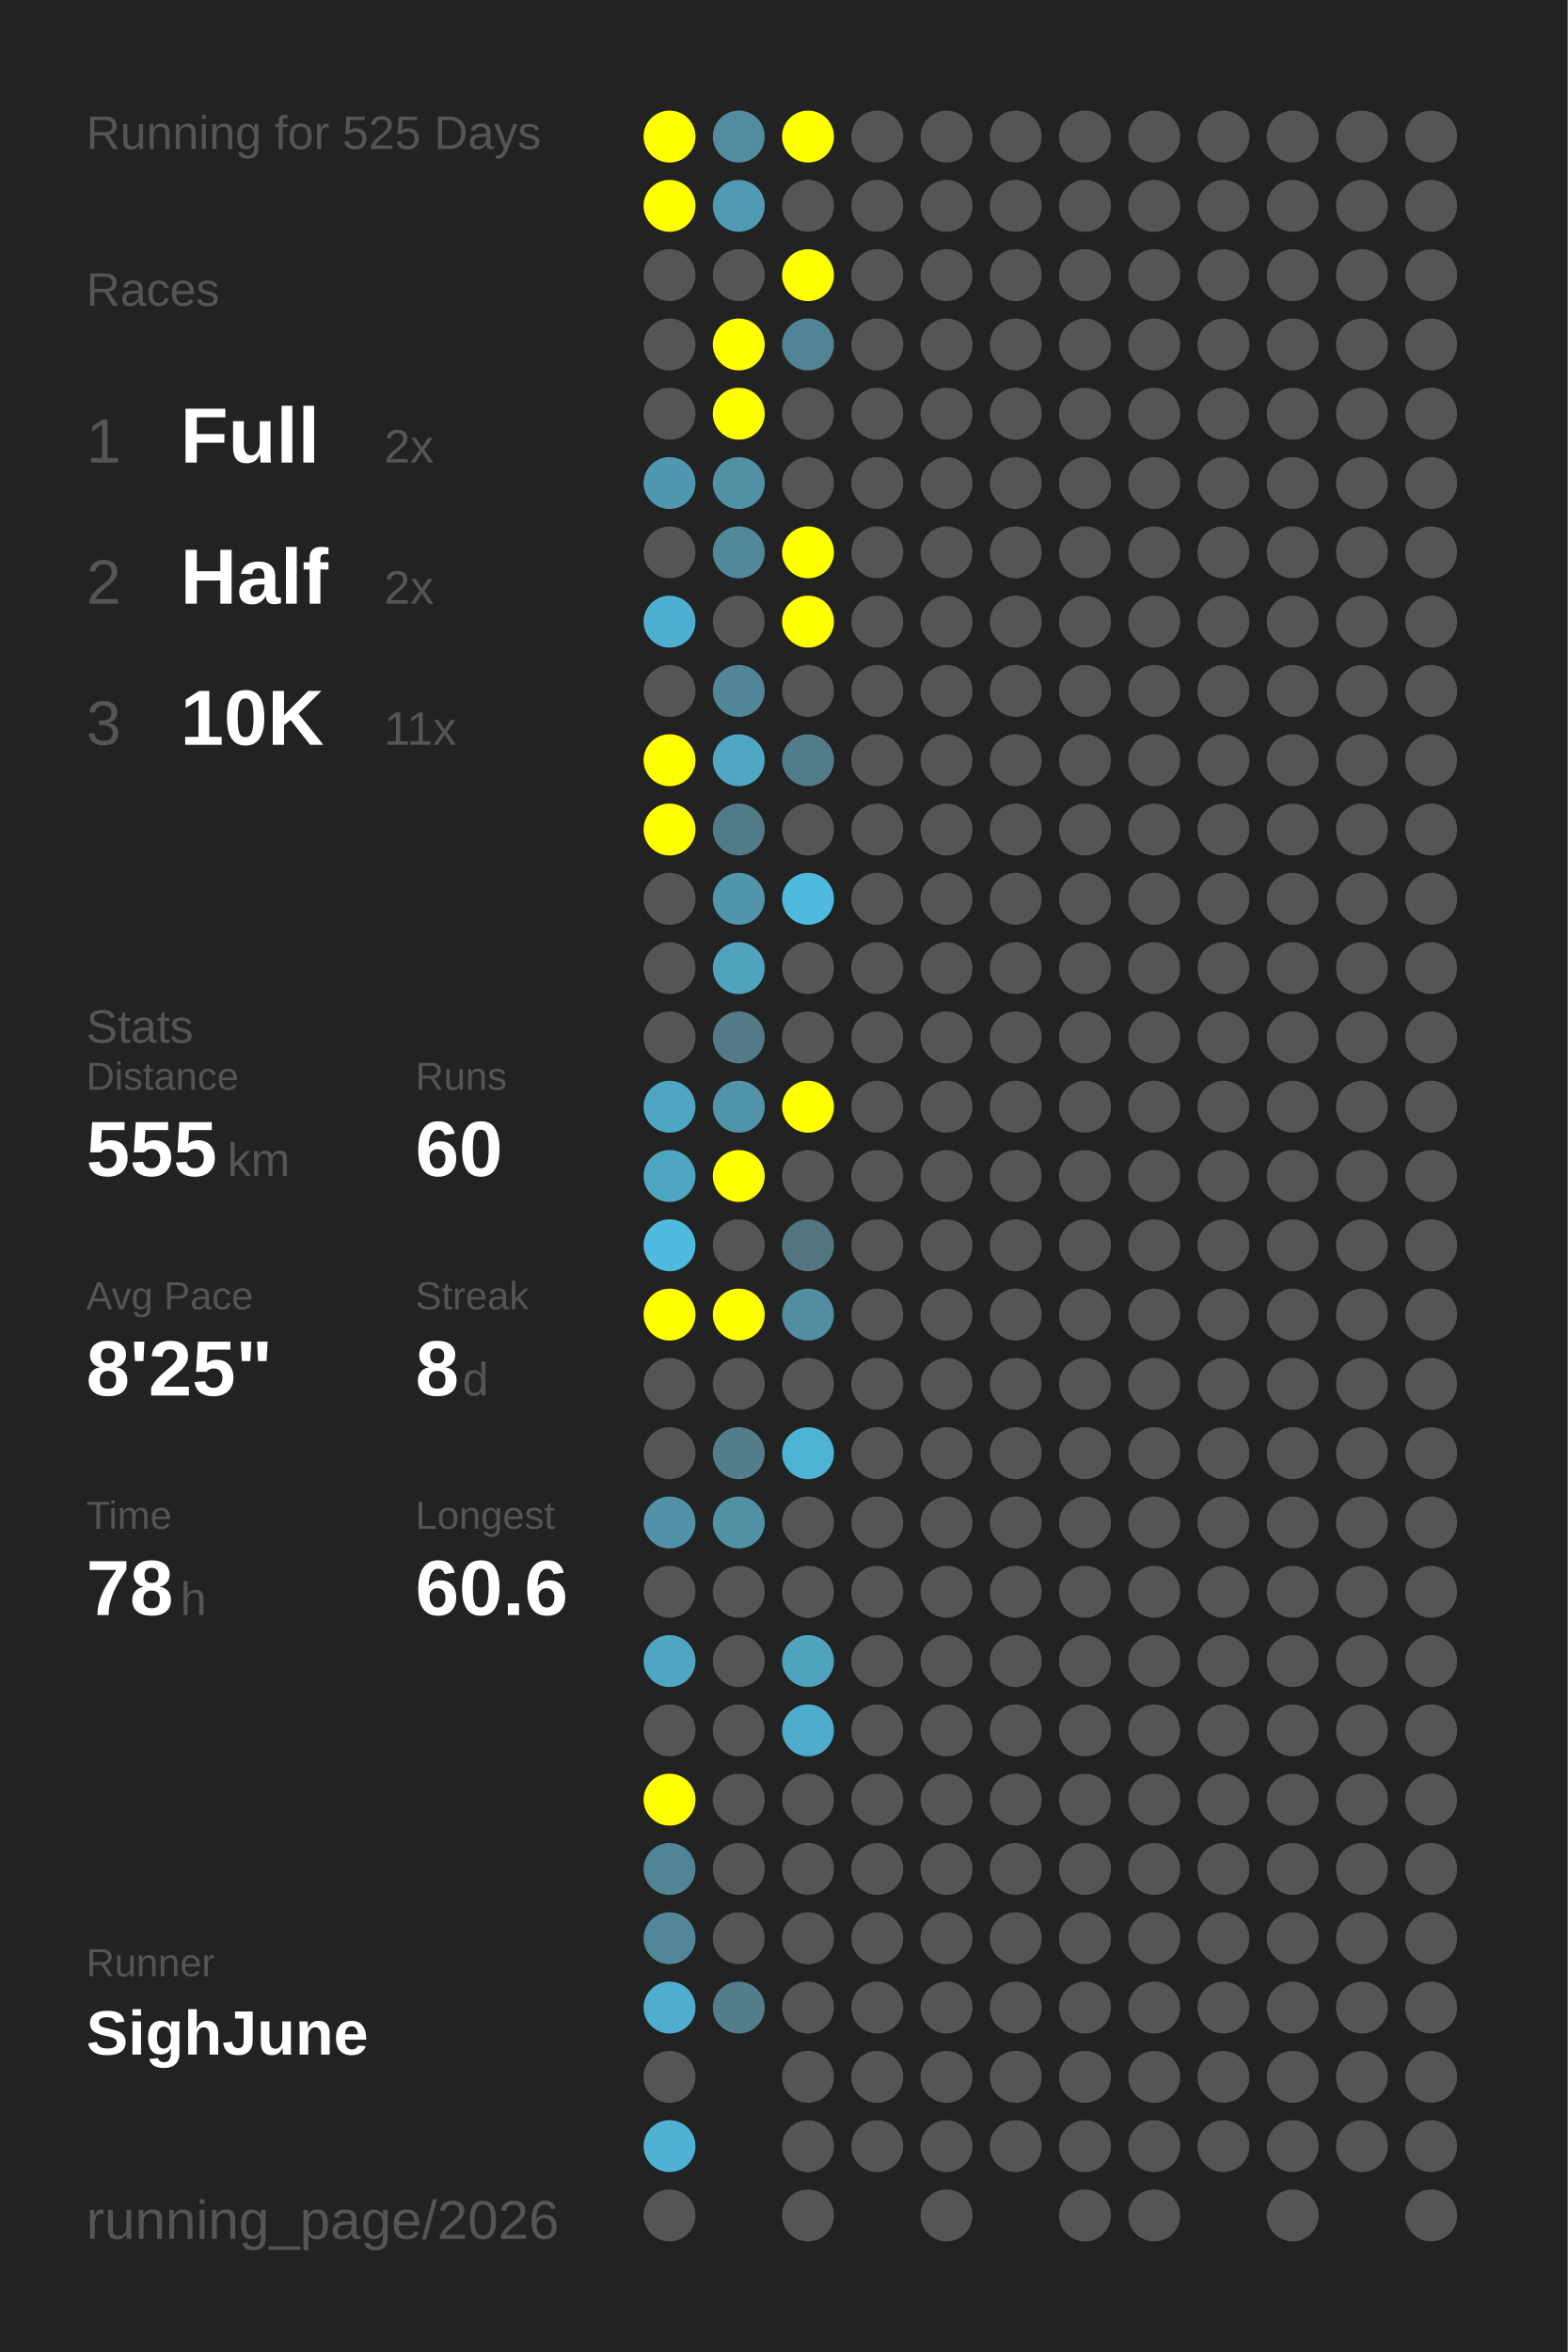
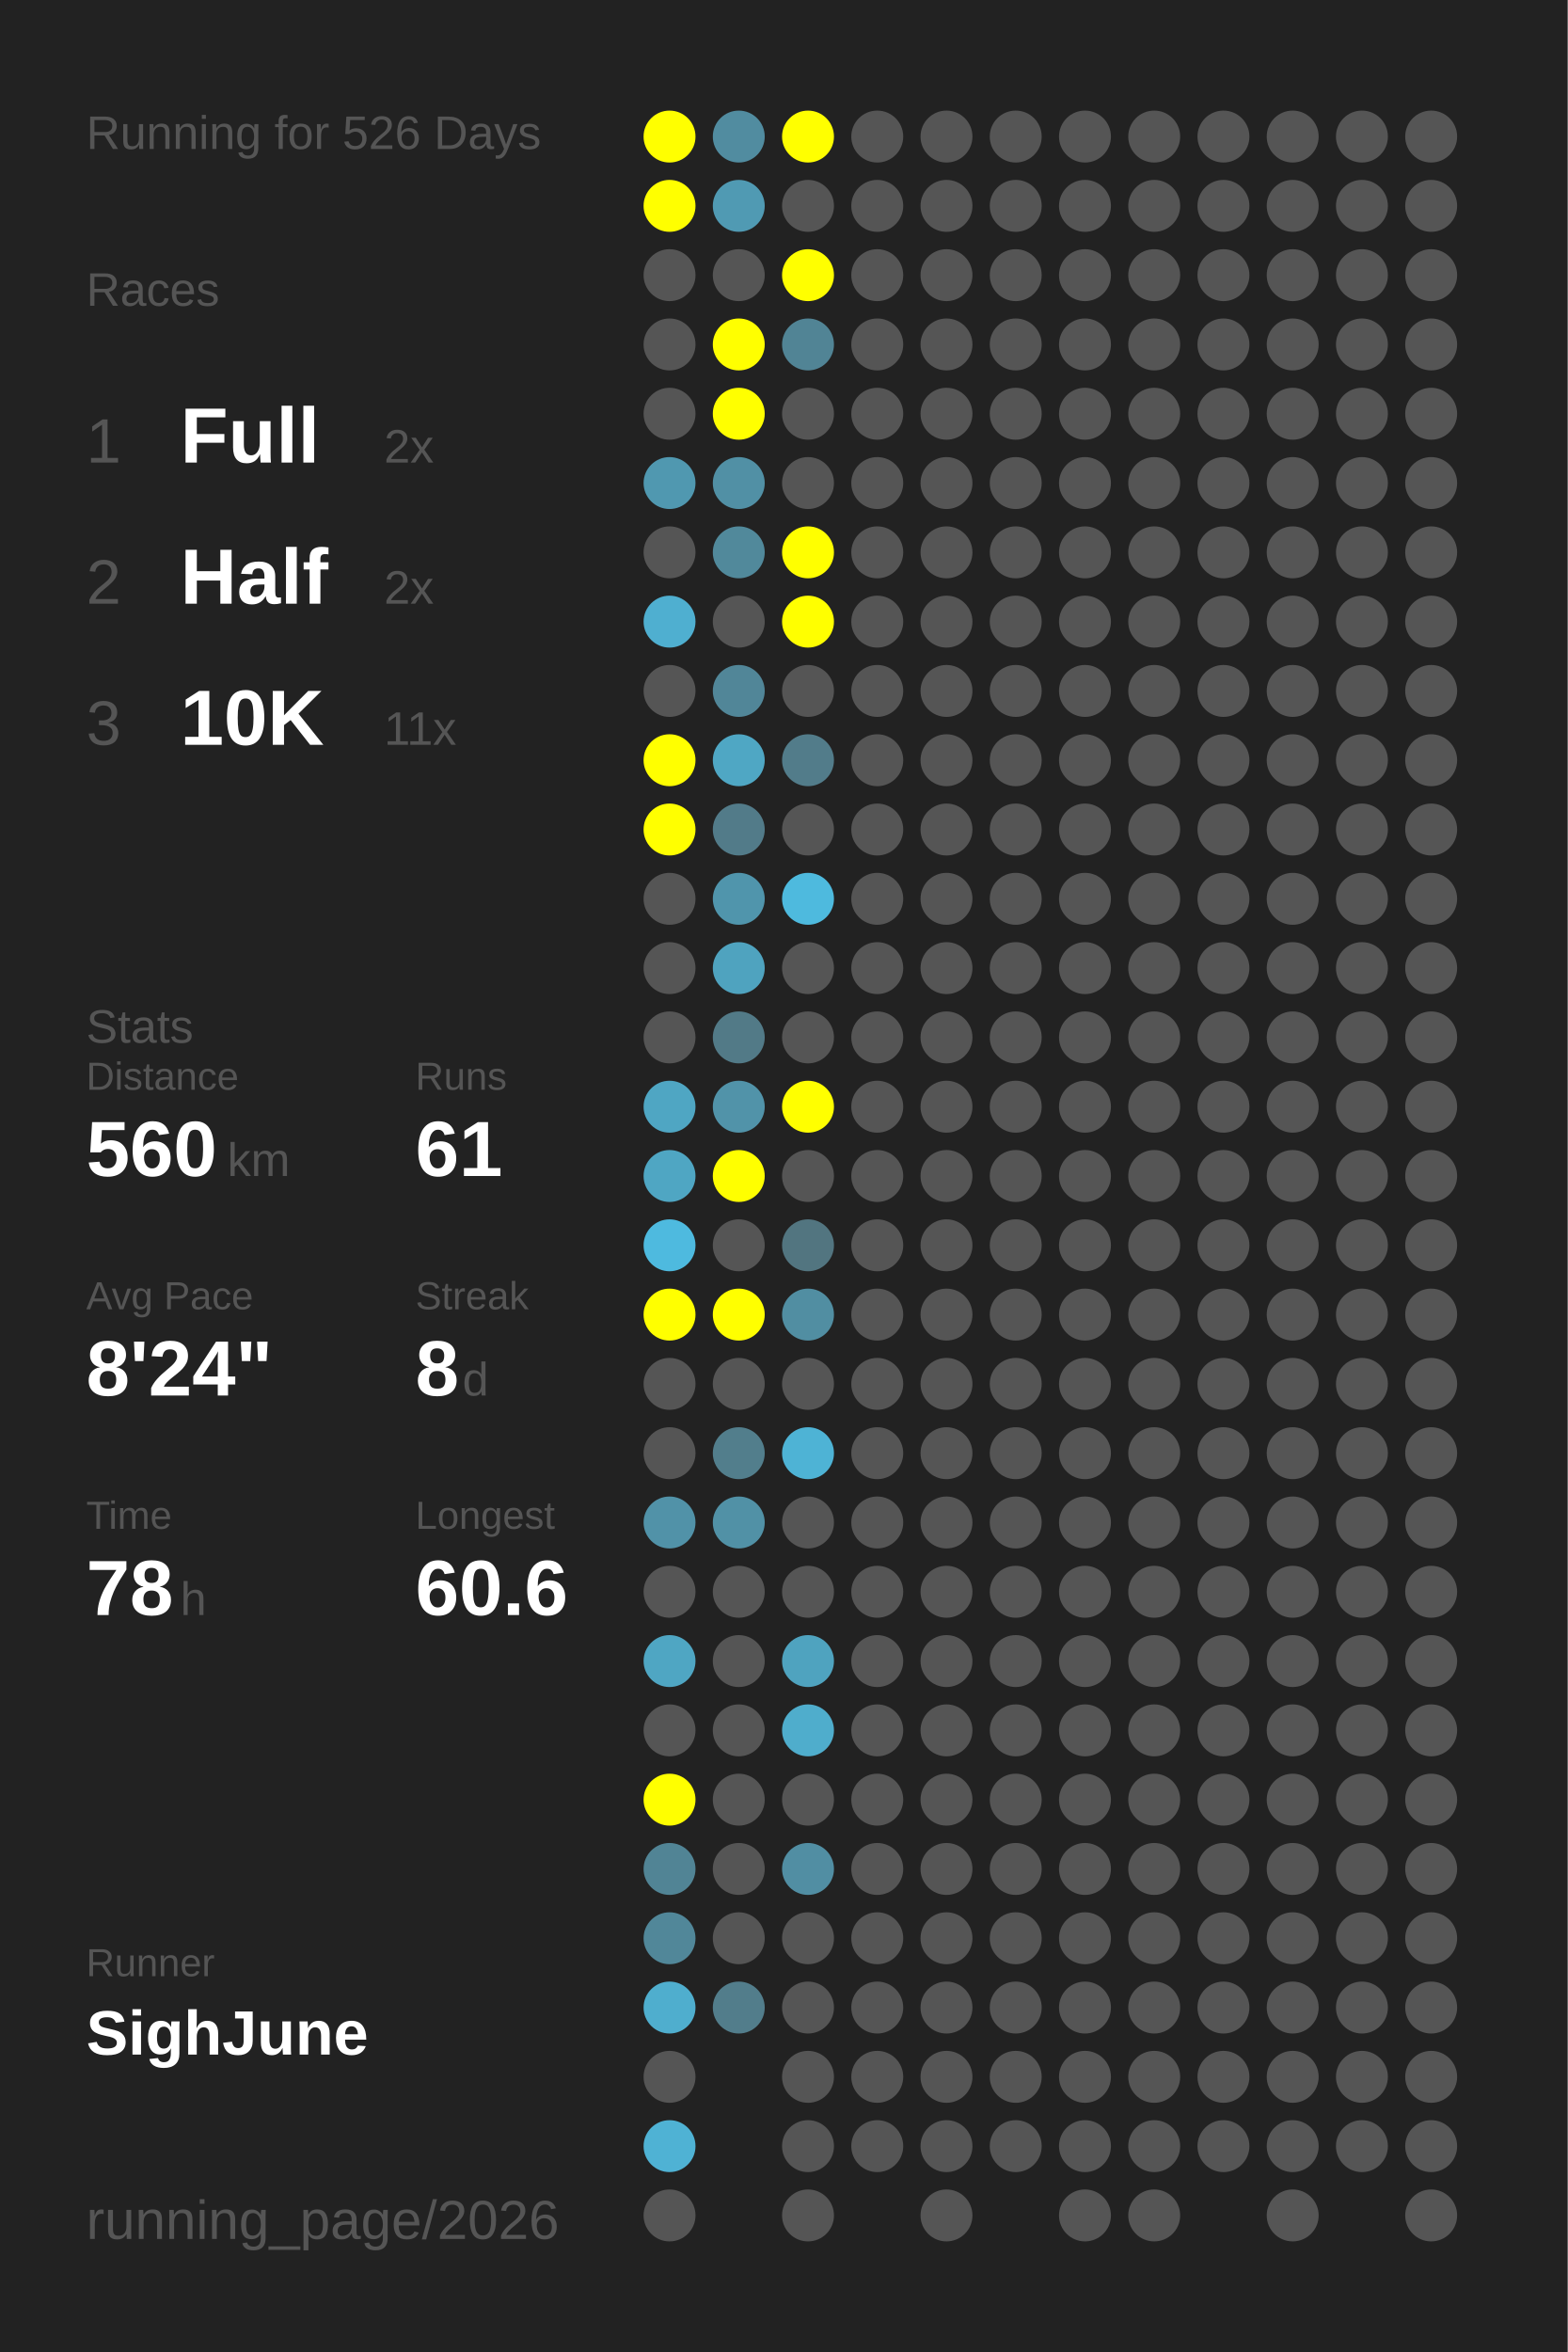
<svg xmlns="http://www.w3.org/2000/svg" baseProfile="full" height="300mm" version="1.1" viewBox="0,0,200,300" width="200mm">
  <defs />
  <rect fill="#222222" height="300" width="200" x="0" y="0" />
-   <text fill="#555555" style="font-size:6px; font-family:Arial;" x="11" y="19">Running for 525 Days</text>
+   <text fill="#555555" style="font-size:6px; font-family:Arial;" x="11" y="19">Running for 526 Days</text>
  <text fill="#555555" style="font-size:6px; font-family:Arial;" x="11" y="39">Races</text>
  <text fill="#555555" style="font-size:8px; font-family:Arial;" x="11" y="59">1</text>
  <text fill="#FFFFFF" style="font-size:10px; font-family:Arial; font-weight:bold;" x="23" y="59">Full</text>
  <text fill="#555555" style="font-size:6px; font-family:Arial;" x="49" y="59">2x</text>
  <text fill="#555555" style="font-size:8px; font-family:Arial;" x="11" y="77">2</text>
  <text fill="#FFFFFF" style="font-size:10px; font-family:Arial; font-weight:bold;" x="23" y="77">Half</text>
  <text fill="#555555" style="font-size:6px; font-family:Arial;" x="49" y="77">2x</text>
  <text fill="#555555" style="font-size:8px; font-family:Arial;" x="11" y="95">3</text>
  <text fill="#FFFFFF" style="font-size:10px; font-family:Arial; font-weight:bold;" x="23" y="95">10K</text>
  <text fill="#555555" style="font-size:6px; font-family:Arial;" x="49" y="95">11x</text>
  <text fill="#555555" style="font-size:6px; font-family:Arial;" x="11" y="133">Stats</text>
  <text fill="#555555" style="font-size:5px; font-family:Arial;" x="11" y="139">Distance</text>
-   <text fill="#FFFFFF" style="font-size:10px; font-family:Arial; font-weight:bold;" x="11" y="150">555</text>
+   <text fill="#FFFFFF" style="font-size:10px; font-family:Arial; font-weight:bold;" x="11" y="150">560</text>
  <text fill="#555555" style="font-size:6px; font-family:Arial;" x="29" y="150">km</text>
  <text fill="#555555" style="font-size:5px; font-family:Arial;" x="53" y="139">Runs</text>
-   <text fill="#FFFFFF" style="font-size:10px; font-family:Arial; font-weight:bold;" x="53" y="150">60</text>
+   <text fill="#FFFFFF" style="font-size:10px; font-family:Arial; font-weight:bold;" x="53" y="150">61</text>
  <text fill="#555555" style="font-size:5px; font-family:Arial;" x="11" y="167">Avg Pace</text>
-   <text fill="#FFFFFF" style="font-size:10px; font-family:Arial; font-weight:bold;" x="11" y="178">8'25"</text>
+   <text fill="#FFFFFF" style="font-size:10px; font-family:Arial; font-weight:bold;" x="11" y="178">8'24"</text>
  <text fill="#555555" style="font-size:5px; font-family:Arial;" x="53" y="167">Streak</text>
  <text fill="#FFFFFF" style="font-size:10px; font-family:Arial; font-weight:bold;" x="53" y="178">8</text>
  <text fill="#555555" style="font-size:6px; font-family:Arial;" x="59" y="178">d</text>
  <text fill="#555555" style="font-size:5px; font-family:Arial;" x="11" y="195">Time</text>
  <text fill="#FFFFFF" style="font-size:10px; font-family:Arial; font-weight:bold;" x="11" y="206">78</text>
  <text fill="#555555" style="font-size:6px; font-family:Arial;" x="23" y="206">h</text>
  <text fill="#555555" style="font-size:5px; font-family:Arial;" x="53" y="195">Longest</text>
  <text fill="#FFFFFF" style="font-size:10px; font-family:Arial; font-weight:bold;" x="53" y="206">60.6</text>
  <text fill="#555555" style="font-size:5px; font-family:Arial;" x="11" y="252.065">Runner</text>
  <text fill="#FFFFFF" style="font-size:8px; font-family:Arial; font-weight:bold;" x="11" y="262.065">SighJune</text>
  <text fill="#555555" style="font-size:7px; font-family:Arial;" x="11" y="285.581">running_page/2026</text>
  <circle cx="85.417" cy="17.419" fill="#FFFF00" r="3.312" />
  <circle cx="85.417" cy="26.258" fill="#FFFF00" r="3.312" />
  <circle cx="85.417" cy="35.097" fill="#555555" r="3.312" />
  <circle cx="85.417" cy="43.935" fill="#555555" r="3.312" />
  <circle cx="85.417" cy="52.774" fill="#555555" r="3.312" />
  <circle cx="85.417" cy="61.613" fill="#5098b0" r="3.312" />
  <circle cx="85.417" cy="70.452" fill="#555555" r="3.312" />
  <circle cx="85.417" cy="79.29" fill="#4fafd0" r="3.312" />
  <circle cx="85.417" cy="88.129" fill="#555555" r="3.312" />
  <circle cx="85.417" cy="96.968" fill="#FFFF00" r="3.312" />
  <circle cx="85.417" cy="105.806" fill="#FFFF00" r="3.312" />
  <circle cx="85.417" cy="114.645" fill="#555555" r="3.312" />
  <circle cx="85.417" cy="123.484" fill="#555555" r="3.312" />
  <circle cx="85.417" cy="132.323" fill="#555555" r="3.312" />
  <circle cx="85.417" cy="141.161" fill="#4fa6c3" r="3.312" />
  <circle cx="85.417" cy="150" fill="#4fa6c3" r="3.312" />
  <circle cx="85.417" cy="158.839" fill="#4ebadf" r="3.312" />
  <circle cx="85.417" cy="167.677" fill="#FFFF00" r="3.312" />
  <circle cx="85.417" cy="176.516" fill="#555555" r="3.312" />
  <circle cx="85.417" cy="185.355" fill="#555555" r="3.312" />
  <circle cx="85.417" cy="194.194" fill="#5192a8" r="3.312" />
  <circle cx="85.417" cy="203.032" fill="#555555" r="3.312" />
  <circle cx="85.417" cy="211.871" fill="#4fa6c3" r="3.312" />
  <circle cx="85.417" cy="220.71" fill="#555555" r="3.312" />
  <circle cx="85.417" cy="229.548" fill="#FFFF00" r="3.312" />
  <circle cx="85.417" cy="238.387" fill="#518495" r="3.312" />
  <circle cx="85.417" cy="247.226" fill="#518799" r="3.312" />
  <circle cx="85.417" cy="256.065" fill="#4faece" r="3.312" />
  <circle cx="85.417" cy="264.903" fill="#555555" r="3.312" />
  <circle cx="85.417" cy="273.742" fill="#4fb2d4" r="3.312" />
  <circle cx="85.417" cy="282.581" fill="#555555" r="3.312" />
  <circle cx="94.25" cy="17.419" fill="#518ca0" r="3.312" />
  <circle cx="94.25" cy="26.258" fill="#509ab3" r="3.312" />
  <circle cx="94.25" cy="35.097" fill="#555555" r="3.312" />
  <circle cx="94.25" cy="43.935" fill="#FFFF00" r="3.312" />
  <circle cx="94.25" cy="52.774" fill="#FFFF00" r="3.312" />
  <circle cx="94.25" cy="61.613" fill="#5190a5" r="3.312" />
  <circle cx="94.25" cy="70.452" fill="#51899b" r="3.312" />
  <circle cx="94.25" cy="79.29" fill="#555555" r="3.312" />
  <circle cx="94.25" cy="88.129" fill="#518698" r="3.312" />
  <circle cx="94.25" cy="96.968" fill="#4fa7c4" r="3.312" />
  <circle cx="94.25" cy="105.806" fill="#527b89" r="3.312" />
  <circle cx="94.25" cy="114.645" fill="#5095ac" r="3.312" />
  <circle cx="94.25" cy="123.484" fill="#4fa3bf" r="3.312" />
  <circle cx="94.25" cy="132.323" fill="#527a87" r="3.312" />
  <circle cx="94.25" cy="141.161" fill="#5193a9" r="3.312" />
  <circle cx="94.25" cy="150" fill="#FFFF00" r="3.312" />
  <circle cx="94.25" cy="158.839" fill="#555555" r="3.312" />
  <circle cx="94.25" cy="167.677" fill="#FFFF00" r="3.312" />
  <circle cx="94.25" cy="176.516" fill="#555555" r="3.312" />
  <circle cx="94.25" cy="185.355" fill="#527e8c" r="3.312" />
  <circle cx="94.25" cy="194.194" fill="#5191a6" r="3.312" />
  <circle cx="94.25" cy="203.032" fill="#555555" r="3.312" />
  <circle cx="94.25" cy="211.871" fill="#555555" r="3.312" />
  <circle cx="94.25" cy="220.71" fill="#555555" r="3.312" />
  <circle cx="94.25" cy="229.548" fill="#555555" r="3.312" />
  <circle cx="94.25" cy="238.387" fill="#555555" r="3.312" />
  <circle cx="94.25" cy="247.226" fill="#555555" r="3.312" />
  <circle cx="94.25" cy="256.065" fill="#527d8b" r="3.312" />
  <circle cx="103.083" cy="17.419" fill="#FFFF00" r="3.312" />
  <circle cx="103.083" cy="26.258" fill="#555555" r="3.312" />
  <circle cx="103.083" cy="35.097" fill="#FFFF00" r="3.312" />
  <circle cx="103.083" cy="43.935" fill="#518495" r="3.312" />
  <circle cx="103.083" cy="52.774" fill="#555555" r="3.312" />
  <circle cx="103.083" cy="61.613" fill="#555555" r="3.312" />
  <circle cx="103.083" cy="70.452" fill="#FFFF00" r="3.312" />
  <circle cx="103.083" cy="79.29" fill="#FFFF00" r="3.312" />
  <circle cx="103.083" cy="88.129" fill="#555555" r="3.312" />
  <circle cx="103.083" cy="96.968" fill="#527c8a" r="3.312" />
  <circle cx="103.083" cy="105.806" fill="#555555" r="3.312" />
  <circle cx="103.083" cy="114.645" fill="#4ebade" r="3.312" />
  <circle cx="103.083" cy="123.484" fill="#555555" r="3.312" />
  <circle cx="103.083" cy="132.323" fill="#555555" r="3.312" />
  <circle cx="103.083" cy="141.161" fill="#FFFF00" r="3.312" />
  <circle cx="103.083" cy="150" fill="#555555" r="3.312" />
  <circle cx="103.083" cy="158.839" fill="#527580" r="3.312" />
  <circle cx="103.083" cy="167.677" fill="#518ea2" r="3.312" />
  <circle cx="103.083" cy="176.516" fill="#555555" r="3.312" />
  <circle cx="103.083" cy="185.355" fill="#4eb3d5" r="3.312" />
  <circle cx="103.083" cy="194.194" fill="#555555" r="3.312" />
  <circle cx="103.083" cy="203.032" fill="#555555" r="3.312" />
  <circle cx="103.083" cy="211.871" fill="#4fa3bf" r="3.312" />
  <circle cx="103.083" cy="220.71" fill="#4fadcc" r="3.312" />
  <circle cx="103.083" cy="229.548" fill="#555555" r="3.312" />
-   <circle cx="103.083" cy="238.387" fill="#555555" r="3.312" />
+   <circle cx="103.083" cy="238.387" fill="#518ea3" r="3.312" />
  <circle cx="103.083" cy="247.226" fill="#555555" r="3.312" />
  <circle cx="103.083" cy="256.065" fill="#555555" r="3.312" />
  <circle cx="103.083" cy="264.903" fill="#555555" r="3.312" />
  <circle cx="103.083" cy="273.742" fill="#555555" r="3.312" />
  <circle cx="103.083" cy="282.581" fill="#555555" r="3.312" />
  <circle cx="111.917" cy="17.419" fill="#555555" r="3.312" />
  <circle cx="111.917" cy="26.258" fill="#555555" r="3.312" />
  <circle cx="111.917" cy="35.097" fill="#555555" r="3.312" />
  <circle cx="111.917" cy="43.935" fill="#555555" r="3.312" />
  <circle cx="111.917" cy="52.774" fill="#555555" r="3.312" />
  <circle cx="111.917" cy="61.613" fill="#555555" r="3.312" />
  <circle cx="111.917" cy="70.452" fill="#555555" r="3.312" />
  <circle cx="111.917" cy="79.29" fill="#555555" r="3.312" />
  <circle cx="111.917" cy="88.129" fill="#555555" r="3.312" />
  <circle cx="111.917" cy="96.968" fill="#555555" r="3.312" />
  <circle cx="111.917" cy="105.806" fill="#555555" r="3.312" />
  <circle cx="111.917" cy="114.645" fill="#555555" r="3.312" />
  <circle cx="111.917" cy="123.484" fill="#555555" r="3.312" />
  <circle cx="111.917" cy="132.323" fill="#555555" r="3.312" />
  <circle cx="111.917" cy="141.161" fill="#555555" r="3.312" />
  <circle cx="111.917" cy="150" fill="#555555" r="3.312" />
  <circle cx="111.917" cy="158.839" fill="#555555" r="3.312" />
  <circle cx="111.917" cy="167.677" fill="#555555" r="3.312" />
  <circle cx="111.917" cy="176.516" fill="#555555" r="3.312" />
  <circle cx="111.917" cy="185.355" fill="#555555" r="3.312" />
  <circle cx="111.917" cy="194.194" fill="#555555" r="3.312" />
  <circle cx="111.917" cy="203.032" fill="#555555" r="3.312" />
  <circle cx="111.917" cy="211.871" fill="#555555" r="3.312" />
  <circle cx="111.917" cy="220.71" fill="#555555" r="3.312" />
  <circle cx="111.917" cy="229.548" fill="#555555" r="3.312" />
  <circle cx="111.917" cy="238.387" fill="#555555" r="3.312" />
  <circle cx="111.917" cy="247.226" fill="#555555" r="3.312" />
  <circle cx="111.917" cy="256.065" fill="#555555" r="3.312" />
  <circle cx="111.917" cy="264.903" fill="#555555" r="3.312" />
  <circle cx="111.917" cy="273.742" fill="#555555" r="3.312" />
  <circle cx="120.75" cy="17.419" fill="#555555" r="3.312" />
  <circle cx="120.75" cy="26.258" fill="#555555" r="3.312" />
  <circle cx="120.75" cy="35.097" fill="#555555" r="3.312" />
  <circle cx="120.75" cy="43.935" fill="#555555" r="3.312" />
  <circle cx="120.75" cy="52.774" fill="#555555" r="3.312" />
  <circle cx="120.75" cy="61.613" fill="#555555" r="3.312" />
  <circle cx="120.75" cy="70.452" fill="#555555" r="3.312" />
  <circle cx="120.75" cy="79.29" fill="#555555" r="3.312" />
  <circle cx="120.75" cy="88.129" fill="#555555" r="3.312" />
  <circle cx="120.75" cy="96.968" fill="#555555" r="3.312" />
  <circle cx="120.75" cy="105.806" fill="#555555" r="3.312" />
  <circle cx="120.75" cy="114.645" fill="#555555" r="3.312" />
  <circle cx="120.75" cy="123.484" fill="#555555" r="3.312" />
  <circle cx="120.75" cy="132.323" fill="#555555" r="3.312" />
  <circle cx="120.75" cy="141.161" fill="#555555" r="3.312" />
  <circle cx="120.75" cy="150" fill="#555555" r="3.312" />
  <circle cx="120.75" cy="158.839" fill="#555555" r="3.312" />
  <circle cx="120.75" cy="167.677" fill="#555555" r="3.312" />
  <circle cx="120.75" cy="176.516" fill="#555555" r="3.312" />
  <circle cx="120.75" cy="185.355" fill="#555555" r="3.312" />
  <circle cx="120.75" cy="194.194" fill="#555555" r="3.312" />
  <circle cx="120.75" cy="203.032" fill="#555555" r="3.312" />
  <circle cx="120.75" cy="211.871" fill="#555555" r="3.312" />
  <circle cx="120.75" cy="220.71" fill="#555555" r="3.312" />
  <circle cx="120.75" cy="229.548" fill="#555555" r="3.312" />
  <circle cx="120.75" cy="238.387" fill="#555555" r="3.312" />
  <circle cx="120.75" cy="247.226" fill="#555555" r="3.312" />
  <circle cx="120.75" cy="256.065" fill="#555555" r="3.312" />
  <circle cx="120.75" cy="264.903" fill="#555555" r="3.312" />
  <circle cx="120.75" cy="273.742" fill="#555555" r="3.312" />
  <circle cx="120.75" cy="282.581" fill="#555555" r="3.312" />
  <circle cx="129.583" cy="17.419" fill="#555555" r="3.312" />
  <circle cx="129.583" cy="26.258" fill="#555555" r="3.312" />
  <circle cx="129.583" cy="35.097" fill="#555555" r="3.312" />
  <circle cx="129.583" cy="43.935" fill="#555555" r="3.312" />
  <circle cx="129.583" cy="52.774" fill="#555555" r="3.312" />
  <circle cx="129.583" cy="61.613" fill="#555555" r="3.312" />
  <circle cx="129.583" cy="70.452" fill="#555555" r="3.312" />
  <circle cx="129.583" cy="79.29" fill="#555555" r="3.312" />
  <circle cx="129.583" cy="88.129" fill="#555555" r="3.312" />
  <circle cx="129.583" cy="96.968" fill="#555555" r="3.312" />
  <circle cx="129.583" cy="105.806" fill="#555555" r="3.312" />
  <circle cx="129.583" cy="114.645" fill="#555555" r="3.312" />
  <circle cx="129.583" cy="123.484" fill="#555555" r="3.312" />
  <circle cx="129.583" cy="132.323" fill="#555555" r="3.312" />
  <circle cx="129.583" cy="141.161" fill="#555555" r="3.312" />
  <circle cx="129.583" cy="150" fill="#555555" r="3.312" />
  <circle cx="129.583" cy="158.839" fill="#555555" r="3.312" />
  <circle cx="129.583" cy="167.677" fill="#555555" r="3.312" />
  <circle cx="129.583" cy="176.516" fill="#555555" r="3.312" />
  <circle cx="129.583" cy="185.355" fill="#555555" r="3.312" />
  <circle cx="129.583" cy="194.194" fill="#555555" r="3.312" />
  <circle cx="129.583" cy="203.032" fill="#555555" r="3.312" />
  <circle cx="129.583" cy="211.871" fill="#555555" r="3.312" />
  <circle cx="129.583" cy="220.71" fill="#555555" r="3.312" />
  <circle cx="129.583" cy="229.548" fill="#555555" r="3.312" />
  <circle cx="129.583" cy="238.387" fill="#555555" r="3.312" />
  <circle cx="129.583" cy="247.226" fill="#555555" r="3.312" />
  <circle cx="129.583" cy="256.065" fill="#555555" r="3.312" />
  <circle cx="129.583" cy="264.903" fill="#555555" r="3.312" />
  <circle cx="129.583" cy="273.742" fill="#555555" r="3.312" />
  <circle cx="138.417" cy="17.419" fill="#555555" r="3.312" />
  <circle cx="138.417" cy="26.258" fill="#555555" r="3.312" />
  <circle cx="138.417" cy="35.097" fill="#555555" r="3.312" />
  <circle cx="138.417" cy="43.935" fill="#555555" r="3.312" />
  <circle cx="138.417" cy="52.774" fill="#555555" r="3.312" />
  <circle cx="138.417" cy="61.613" fill="#555555" r="3.312" />
  <circle cx="138.417" cy="70.452" fill="#555555" r="3.312" />
  <circle cx="138.417" cy="79.29" fill="#555555" r="3.312" />
  <circle cx="138.417" cy="88.129" fill="#555555" r="3.312" />
  <circle cx="138.417" cy="96.968" fill="#555555" r="3.312" />
  <circle cx="138.417" cy="105.806" fill="#555555" r="3.312" />
  <circle cx="138.417" cy="114.645" fill="#555555" r="3.312" />
  <circle cx="138.417" cy="123.484" fill="#555555" r="3.312" />
  <circle cx="138.417" cy="132.323" fill="#555555" r="3.312" />
  <circle cx="138.417" cy="141.161" fill="#555555" r="3.312" />
  <circle cx="138.417" cy="150" fill="#555555" r="3.312" />
  <circle cx="138.417" cy="158.839" fill="#555555" r="3.312" />
  <circle cx="138.417" cy="167.677" fill="#555555" r="3.312" />
  <circle cx="138.417" cy="176.516" fill="#555555" r="3.312" />
  <circle cx="138.417" cy="185.355" fill="#555555" r="3.312" />
  <circle cx="138.417" cy="194.194" fill="#555555" r="3.312" />
  <circle cx="138.417" cy="203.032" fill="#555555" r="3.312" />
  <circle cx="138.417" cy="211.871" fill="#555555" r="3.312" />
  <circle cx="138.417" cy="220.71" fill="#555555" r="3.312" />
  <circle cx="138.417" cy="229.548" fill="#555555" r="3.312" />
  <circle cx="138.417" cy="238.387" fill="#555555" r="3.312" />
  <circle cx="138.417" cy="247.226" fill="#555555" r="3.312" />
  <circle cx="138.417" cy="256.065" fill="#555555" r="3.312" />
  <circle cx="138.417" cy="264.903" fill="#555555" r="3.312" />
  <circle cx="138.417" cy="273.742" fill="#555555" r="3.312" />
  <circle cx="138.417" cy="282.581" fill="#555555" r="3.312" />
  <circle cx="147.25" cy="17.419" fill="#555555" r="3.312" />
  <circle cx="147.25" cy="26.258" fill="#555555" r="3.312" />
  <circle cx="147.25" cy="35.097" fill="#555555" r="3.312" />
  <circle cx="147.25" cy="43.935" fill="#555555" r="3.312" />
  <circle cx="147.25" cy="52.774" fill="#555555" r="3.312" />
  <circle cx="147.25" cy="61.613" fill="#555555" r="3.312" />
  <circle cx="147.25" cy="70.452" fill="#555555" r="3.312" />
  <circle cx="147.25" cy="79.29" fill="#555555" r="3.312" />
  <circle cx="147.25" cy="88.129" fill="#555555" r="3.312" />
  <circle cx="147.25" cy="96.968" fill="#555555" r="3.312" />
  <circle cx="147.25" cy="105.806" fill="#555555" r="3.312" />
  <circle cx="147.25" cy="114.645" fill="#555555" r="3.312" />
  <circle cx="147.25" cy="123.484" fill="#555555" r="3.312" />
  <circle cx="147.25" cy="132.323" fill="#555555" r="3.312" />
  <circle cx="147.25" cy="141.161" fill="#555555" r="3.312" />
  <circle cx="147.25" cy="150" fill="#555555" r="3.312" />
  <circle cx="147.25" cy="158.839" fill="#555555" r="3.312" />
  <circle cx="147.25" cy="167.677" fill="#555555" r="3.312" />
  <circle cx="147.25" cy="176.516" fill="#555555" r="3.312" />
  <circle cx="147.25" cy="185.355" fill="#555555" r="3.312" />
  <circle cx="147.25" cy="194.194" fill="#555555" r="3.312" />
  <circle cx="147.25" cy="203.032" fill="#555555" r="3.312" />
  <circle cx="147.25" cy="211.871" fill="#555555" r="3.312" />
  <circle cx="147.25" cy="220.71" fill="#555555" r="3.312" />
  <circle cx="147.25" cy="229.548" fill="#555555" r="3.312" />
  <circle cx="147.25" cy="238.387" fill="#555555" r="3.312" />
  <circle cx="147.25" cy="247.226" fill="#555555" r="3.312" />
  <circle cx="147.25" cy="256.065" fill="#555555" r="3.312" />
  <circle cx="147.25" cy="264.903" fill="#555555" r="3.312" />
  <circle cx="147.25" cy="273.742" fill="#555555" r="3.312" />
  <circle cx="147.25" cy="282.581" fill="#555555" r="3.312" />
  <circle cx="156.083" cy="17.419" fill="#555555" r="3.312" />
  <circle cx="156.083" cy="26.258" fill="#555555" r="3.312" />
  <circle cx="156.083" cy="35.097" fill="#555555" r="3.312" />
  <circle cx="156.083" cy="43.935" fill="#555555" r="3.312" />
  <circle cx="156.083" cy="52.774" fill="#555555" r="3.312" />
  <circle cx="156.083" cy="61.613" fill="#555555" r="3.312" />
  <circle cx="156.083" cy="70.452" fill="#555555" r="3.312" />
  <circle cx="156.083" cy="79.29" fill="#555555" r="3.312" />
  <circle cx="156.083" cy="88.129" fill="#555555" r="3.312" />
  <circle cx="156.083" cy="96.968" fill="#555555" r="3.312" />
  <circle cx="156.083" cy="105.806" fill="#555555" r="3.312" />
  <circle cx="156.083" cy="114.645" fill="#555555" r="3.312" />
  <circle cx="156.083" cy="123.484" fill="#555555" r="3.312" />
  <circle cx="156.083" cy="132.323" fill="#555555" r="3.312" />
  <circle cx="156.083" cy="141.161" fill="#555555" r="3.312" />
  <circle cx="156.083" cy="150" fill="#555555" r="3.312" />
  <circle cx="156.083" cy="158.839" fill="#555555" r="3.312" />
  <circle cx="156.083" cy="167.677" fill="#555555" r="3.312" />
  <circle cx="156.083" cy="176.516" fill="#555555" r="3.312" />
  <circle cx="156.083" cy="185.355" fill="#555555" r="3.312" />
  <circle cx="156.083" cy="194.194" fill="#555555" r="3.312" />
  <circle cx="156.083" cy="203.032" fill="#555555" r="3.312" />
  <circle cx="156.083" cy="211.871" fill="#555555" r="3.312" />
  <circle cx="156.083" cy="220.71" fill="#555555" r="3.312" />
  <circle cx="156.083" cy="229.548" fill="#555555" r="3.312" />
  <circle cx="156.083" cy="238.387" fill="#555555" r="3.312" />
  <circle cx="156.083" cy="247.226" fill="#555555" r="3.312" />
  <circle cx="156.083" cy="256.065" fill="#555555" r="3.312" />
  <circle cx="156.083" cy="264.903" fill="#555555" r="3.312" />
  <circle cx="156.083" cy="273.742" fill="#555555" r="3.312" />
  <circle cx="164.917" cy="17.419" fill="#555555" r="3.312" />
  <circle cx="164.917" cy="26.258" fill="#555555" r="3.312" />
  <circle cx="164.917" cy="35.097" fill="#555555" r="3.312" />
  <circle cx="164.917" cy="43.935" fill="#555555" r="3.312" />
  <circle cx="164.917" cy="52.774" fill="#555555" r="3.312" />
  <circle cx="164.917" cy="61.613" fill="#555555" r="3.312" />
  <circle cx="164.917" cy="70.452" fill="#555555" r="3.312" />
  <circle cx="164.917" cy="79.29" fill="#555555" r="3.312" />
  <circle cx="164.917" cy="88.129" fill="#555555" r="3.312" />
  <circle cx="164.917" cy="96.968" fill="#555555" r="3.312" />
  <circle cx="164.917" cy="105.806" fill="#555555" r="3.312" />
  <circle cx="164.917" cy="114.645" fill="#555555" r="3.312" />
  <circle cx="164.917" cy="123.484" fill="#555555" r="3.312" />
  <circle cx="164.917" cy="132.323" fill="#555555" r="3.312" />
  <circle cx="164.917" cy="141.161" fill="#555555" r="3.312" />
  <circle cx="164.917" cy="150" fill="#555555" r="3.312" />
  <circle cx="164.917" cy="158.839" fill="#555555" r="3.312" />
  <circle cx="164.917" cy="167.677" fill="#555555" r="3.312" />
  <circle cx="164.917" cy="176.516" fill="#555555" r="3.312" />
  <circle cx="164.917" cy="185.355" fill="#555555" r="3.312" />
  <circle cx="164.917" cy="194.194" fill="#555555" r="3.312" />
  <circle cx="164.917" cy="203.032" fill="#555555" r="3.312" />
  <circle cx="164.917" cy="211.871" fill="#555555" r="3.312" />
  <circle cx="164.917" cy="220.71" fill="#555555" r="3.312" />
  <circle cx="164.917" cy="229.548" fill="#555555" r="3.312" />
  <circle cx="164.917" cy="238.387" fill="#555555" r="3.312" />
  <circle cx="164.917" cy="247.226" fill="#555555" r="3.312" />
  <circle cx="164.917" cy="256.065" fill="#555555" r="3.312" />
  <circle cx="164.917" cy="264.903" fill="#555555" r="3.312" />
  <circle cx="164.917" cy="273.742" fill="#555555" r="3.312" />
  <circle cx="164.917" cy="282.581" fill="#555555" r="3.312" />
  <circle cx="173.75" cy="17.419" fill="#555555" r="3.312" />
  <circle cx="173.75" cy="26.258" fill="#555555" r="3.312" />
  <circle cx="173.75" cy="35.097" fill="#555555" r="3.312" />
  <circle cx="173.75" cy="43.935" fill="#555555" r="3.312" />
  <circle cx="173.75" cy="52.774" fill="#555555" r="3.312" />
  <circle cx="173.75" cy="61.613" fill="#555555" r="3.312" />
  <circle cx="173.75" cy="70.452" fill="#555555" r="3.312" />
  <circle cx="173.75" cy="79.29" fill="#555555" r="3.312" />
  <circle cx="173.75" cy="88.129" fill="#555555" r="3.312" />
  <circle cx="173.75" cy="96.968" fill="#555555" r="3.312" />
  <circle cx="173.75" cy="105.806" fill="#555555" r="3.312" />
  <circle cx="173.75" cy="114.645" fill="#555555" r="3.312" />
  <circle cx="173.75" cy="123.484" fill="#555555" r="3.312" />
  <circle cx="173.75" cy="132.323" fill="#555555" r="3.312" />
  <circle cx="173.75" cy="141.161" fill="#555555" r="3.312" />
  <circle cx="173.75" cy="150" fill="#555555" r="3.312" />
  <circle cx="173.75" cy="158.839" fill="#555555" r="3.312" />
  <circle cx="173.75" cy="167.677" fill="#555555" r="3.312" />
  <circle cx="173.75" cy="176.516" fill="#555555" r="3.312" />
  <circle cx="173.75" cy="185.355" fill="#555555" r="3.312" />
  <circle cx="173.75" cy="194.194" fill="#555555" r="3.312" />
  <circle cx="173.75" cy="203.032" fill="#555555" r="3.312" />
  <circle cx="173.75" cy="211.871" fill="#555555" r="3.312" />
  <circle cx="173.75" cy="220.71" fill="#555555" r="3.312" />
  <circle cx="173.75" cy="229.548" fill="#555555" r="3.312" />
  <circle cx="173.75" cy="238.387" fill="#555555" r="3.312" />
  <circle cx="173.75" cy="247.226" fill="#555555" r="3.312" />
  <circle cx="173.75" cy="256.065" fill="#555555" r="3.312" />
  <circle cx="173.75" cy="264.903" fill="#555555" r="3.312" />
  <circle cx="173.75" cy="273.742" fill="#555555" r="3.312" />
  <circle cx="182.583" cy="17.419" fill="#555555" r="3.312" />
  <circle cx="182.583" cy="26.258" fill="#555555" r="3.312" />
  <circle cx="182.583" cy="35.097" fill="#555555" r="3.312" />
  <circle cx="182.583" cy="43.935" fill="#555555" r="3.312" />
  <circle cx="182.583" cy="52.774" fill="#555555" r="3.312" />
  <circle cx="182.583" cy="61.613" fill="#555555" r="3.312" />
  <circle cx="182.583" cy="70.452" fill="#555555" r="3.312" />
  <circle cx="182.583" cy="79.29" fill="#555555" r="3.312" />
  <circle cx="182.583" cy="88.129" fill="#555555" r="3.312" />
  <circle cx="182.583" cy="96.968" fill="#555555" r="3.312" />
  <circle cx="182.583" cy="105.806" fill="#555555" r="3.312" />
  <circle cx="182.583" cy="114.645" fill="#555555" r="3.312" />
  <circle cx="182.583" cy="123.484" fill="#555555" r="3.312" />
  <circle cx="182.583" cy="132.323" fill="#555555" r="3.312" />
  <circle cx="182.583" cy="141.161" fill="#555555" r="3.312" />
  <circle cx="182.583" cy="150" fill="#555555" r="3.312" />
  <circle cx="182.583" cy="158.839" fill="#555555" r="3.312" />
  <circle cx="182.583" cy="167.677" fill="#555555" r="3.312" />
  <circle cx="182.583" cy="176.516" fill="#555555" r="3.312" />
  <circle cx="182.583" cy="185.355" fill="#555555" r="3.312" />
  <circle cx="182.583" cy="194.194" fill="#555555" r="3.312" />
  <circle cx="182.583" cy="203.032" fill="#555555" r="3.312" />
  <circle cx="182.583" cy="211.871" fill="#555555" r="3.312" />
  <circle cx="182.583" cy="220.71" fill="#555555" r="3.312" />
  <circle cx="182.583" cy="229.548" fill="#555555" r="3.312" />
  <circle cx="182.583" cy="238.387" fill="#555555" r="3.312" />
  <circle cx="182.583" cy="247.226" fill="#555555" r="3.312" />
  <circle cx="182.583" cy="256.065" fill="#555555" r="3.312" />
  <circle cx="182.583" cy="264.903" fill="#555555" r="3.312" />
  <circle cx="182.583" cy="273.742" fill="#555555" r="3.312" />
  <circle cx="182.583" cy="282.581" fill="#555555" r="3.312" />
</svg>
